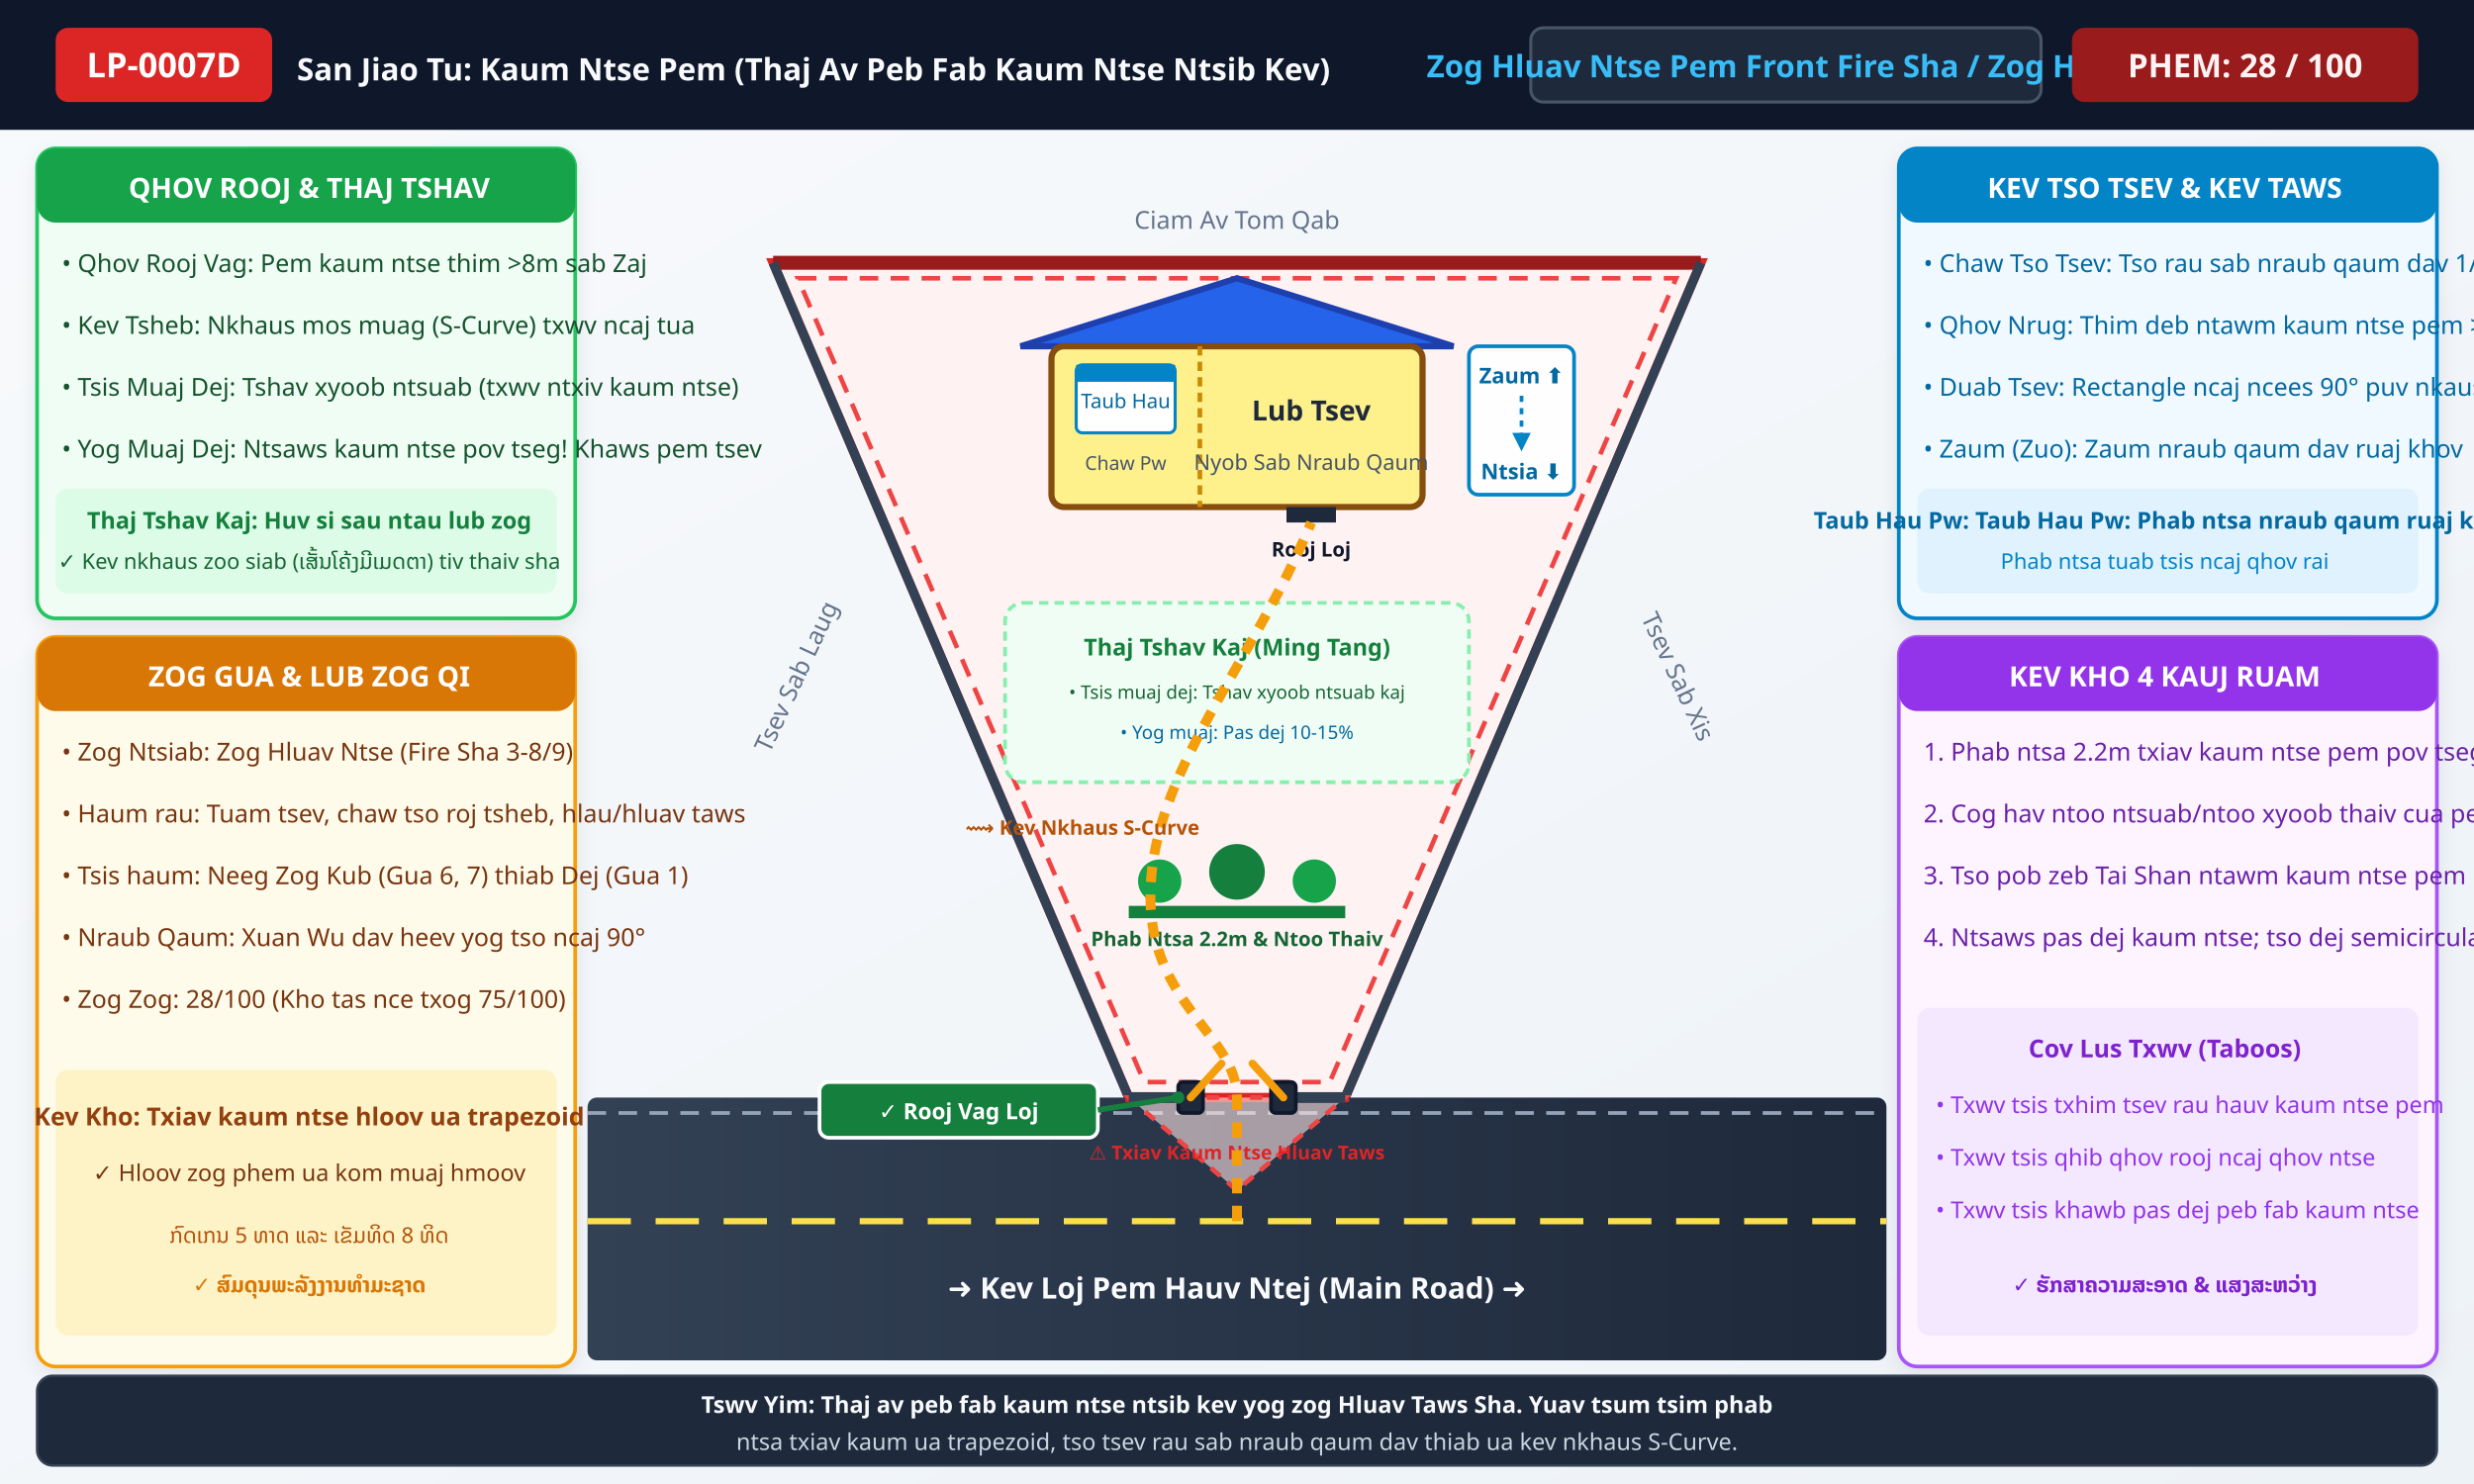
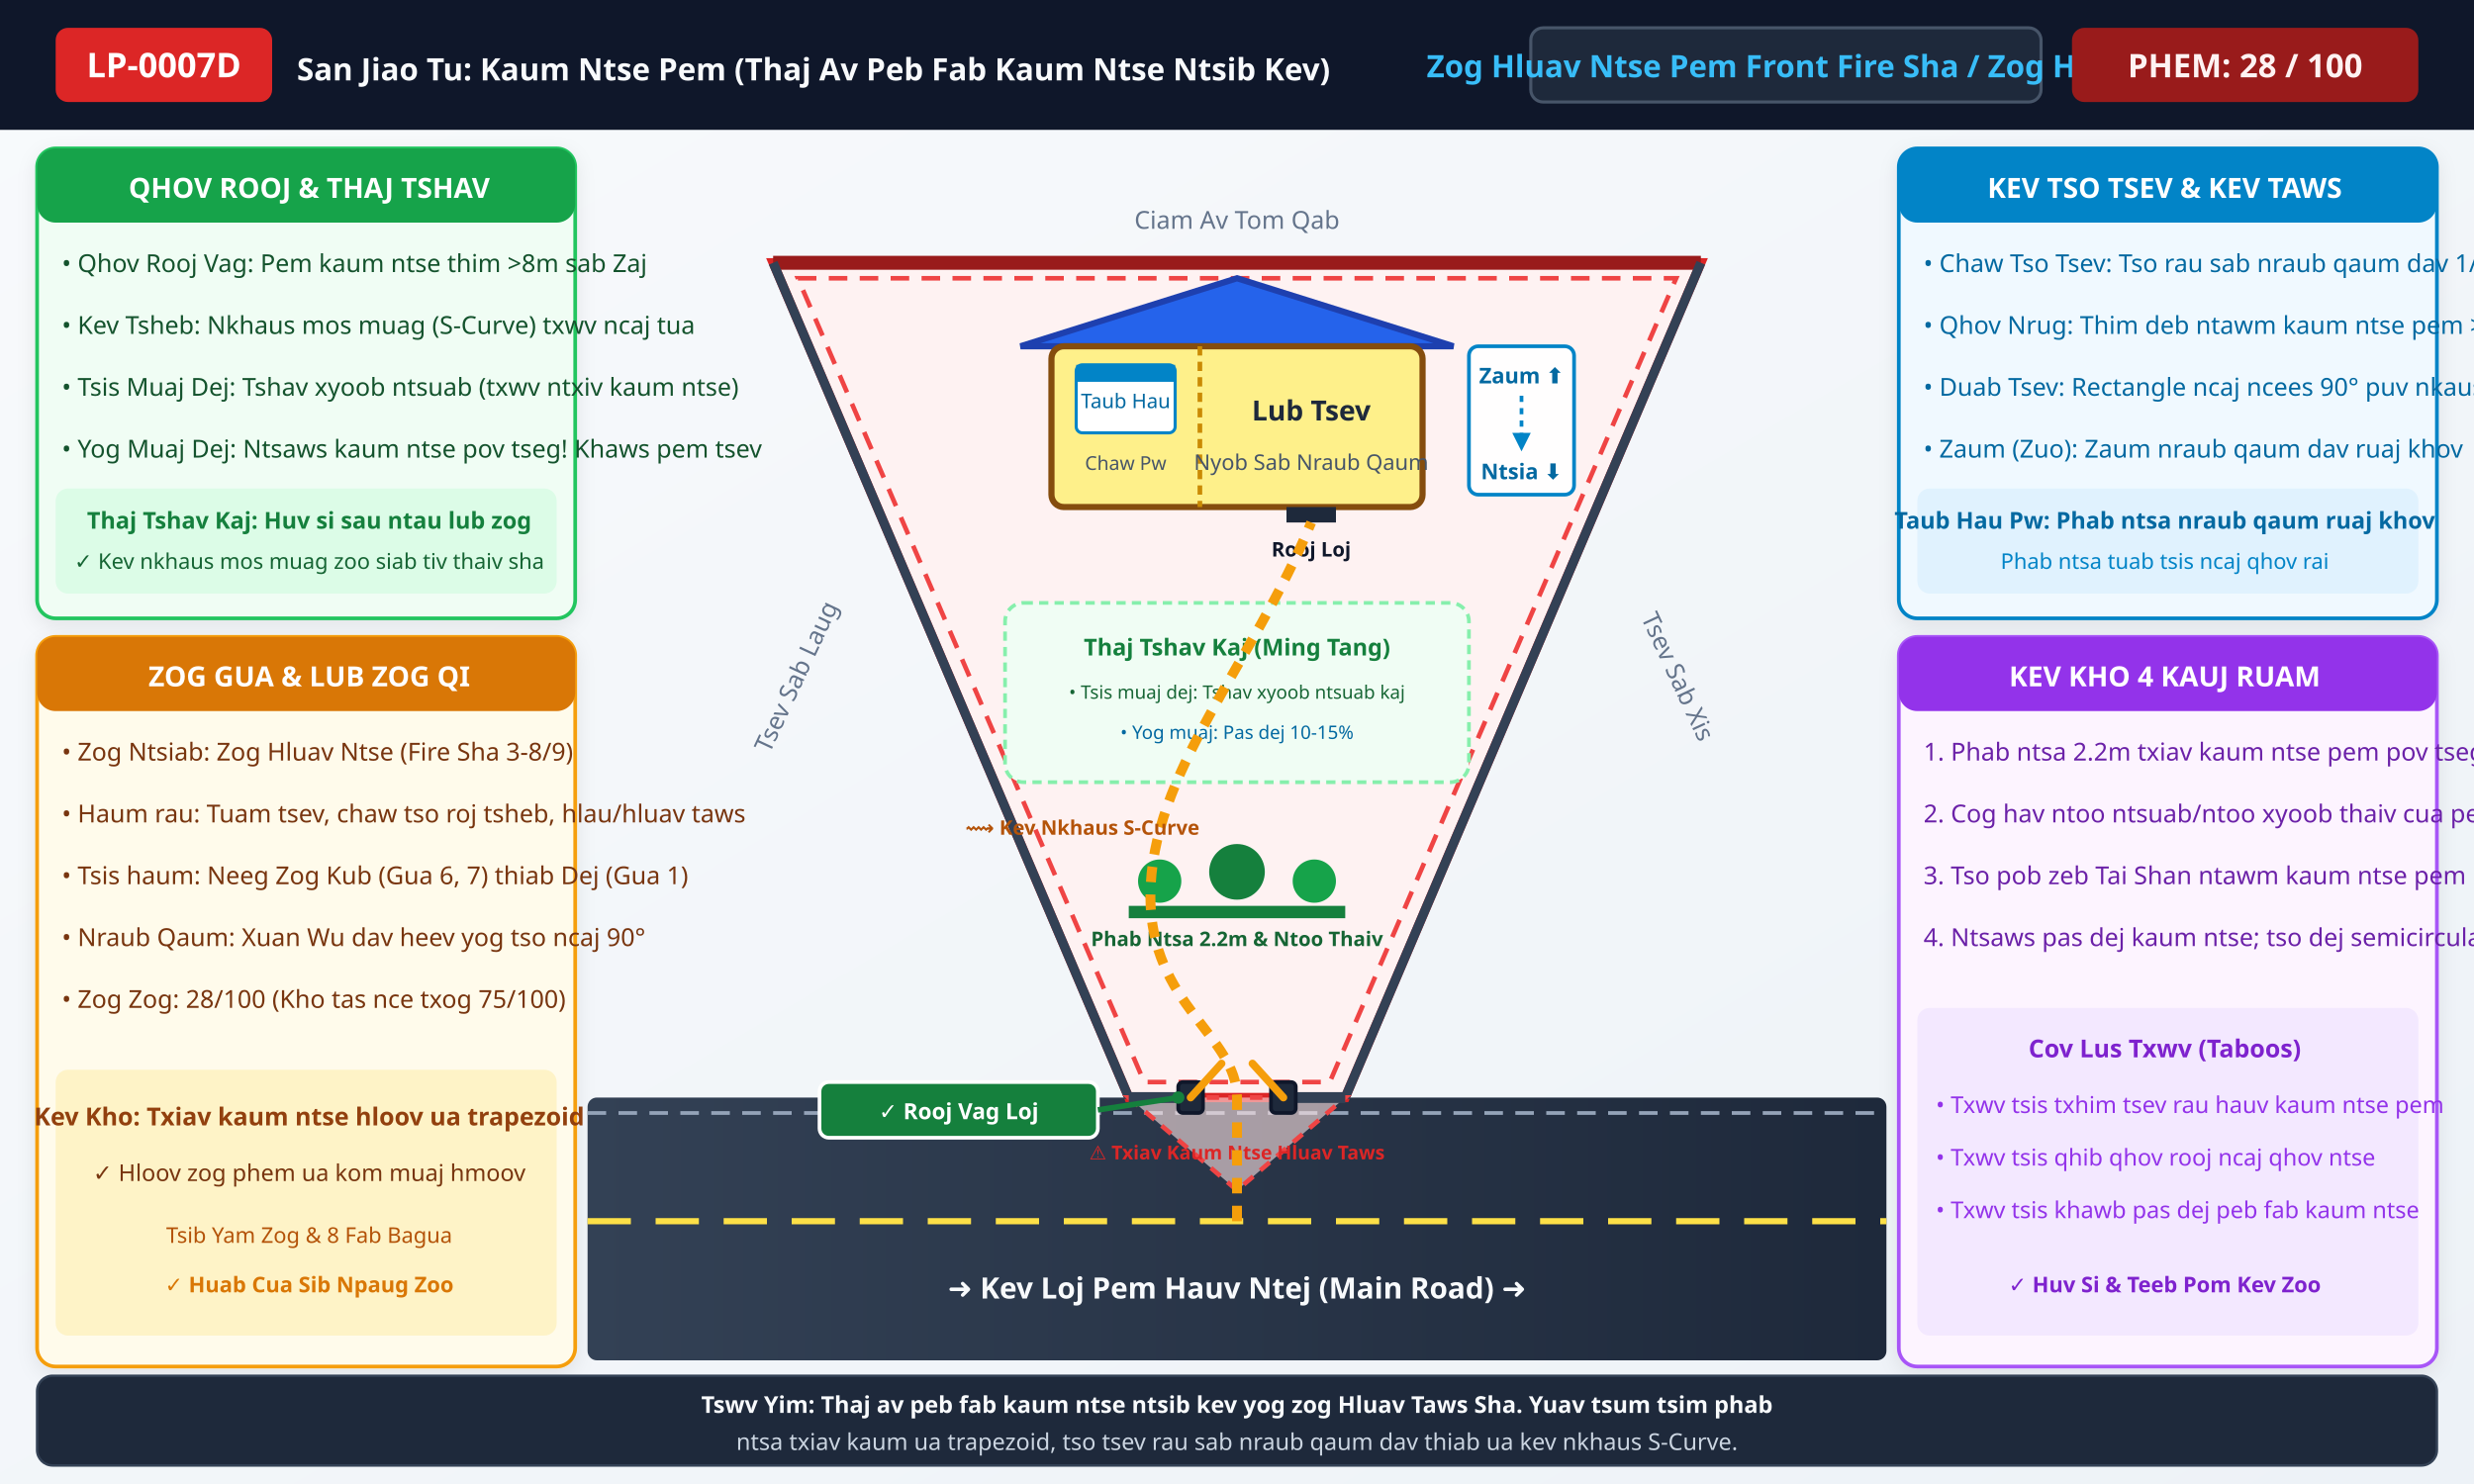
<svg xmlns="http://www.w3.org/2000/svg" viewBox="0 0 800 480" width="800" height="480">
  <defs>
    <linearGradient id="bgGrad" x1="0%" y1="0%" x2="100%" y2="100%">
      <stop offset="0%" stop-color="#F8FAFC" />
      <stop offset="100%" stop-color="#EDF2F7" />
    </linearGradient>
    <linearGradient id="roadGrad" x1="0%" y1="0%" x2="100%" y2="0%">
      <stop offset="0%" stop-color="#334155" />
      <stop offset="100%" stop-color="#1E293B" />
    </linearGradient>
    <filter id="shadow" x="-5%" y="-5%" width="110%" height="110%">
      <feDropShadow dx="0" dy="2" stdDeviation="3" flood-opacity="0.08" />
    </filter>
  </defs>
  <rect width="800" height="480" fill="url(#bgGrad)" />
  <rect x="0" y="0" width="800" height="42" fill="#0F172A" />
  <rect x="18" y="9" width="70" height="24" rx="4" fill="#DC2626" />
  <text x="53" y="25" font-family="'Segoe UI', sans-serif" font-weight="bold" font-size="11" fill="#FFFFFF" text-anchor="middle">LP-0007D</text>
  <text x="96" y="26" font-family="'Noto Sans Lao', 'Segoe UI', sans-serif" font-weight="bold" font-size="10" fill="#F8FAFC">San Jiao Tu: Kaum Ntse Pem (Thaj Av Peb Fab Kaum Ntse Ntsib Kev)</text>
  <rect x="495" y="9" width="165" height="24" rx="4" fill="#1E293B" stroke="#475569" stroke-width="1" />
  <text x="577" y="25" font-family="'Noto Sans Lao', 'Segoe UI', sans-serif" font-weight="bold" font-size="10" fill="#38BDF8" text-anchor="middle">Zog Hluav Ntse Pem Front Fire Sha / Zog Hluav</text>
  <rect x="670" y="9" width="112" height="24" rx="4" fill="#991B1B" />
  <text x="726" y="25" font-family="'Noto Sans Lao', 'Segoe UI', sans-serif" font-weight="bold" font-size="10.5" fill="#FEF2F2" text-anchor="middle">PHEM: 28 / 100</text>
  <rect x="12" y="48" width="174" height="152" rx="6" fill="#F0FDF4" stroke="#22C55E" stroke-width="1.2" filter="url(#shadow)" />
  <rect x="12" y="48" width="174" height="24" rx="6" fill="#16A34A" />
  <text x="100" y="64" font-family="'Noto Sans Lao', 'Segoe UI', sans-serif" font-weight="bold" font-size="9" fill="#FFFFFF" text-anchor="middle">QHOV ROOJ &amp; THAJ TSHAV</text>
  <text x="20" y="88" font-family="'Noto Sans Lao', 'Segoe UI', sans-serif" font-size="8" fill="#14532D">• Qhov Rooj Vag: Pem kaum ntse thim &gt;8m sab Zaj</text>
  <text x="20" y="108" font-family="'Noto Sans Lao', 'Segoe UI', sans-serif" font-size="8" fill="#14532D">• Kev Tsheb: Nkhaus mos muag (S-Curve) txwv ncaj tua</text>
  <text x="20" y="128" font-family="'Noto Sans Lao', 'Segoe UI', sans-serif" font-size="8" fill="#14532D">• Tsis Muaj Dej: Tshav xyoob ntsuab (txwv ntxiv kaum ntse)</text>
  <text x="20" y="148" font-family="'Noto Sans Lao', 'Segoe UI', sans-serif" font-size="8" fill="#14532D">• Yog Muaj Dej: Ntsaws kaum ntse pov tseg! Khaws pem tsev</text>
  <rect x="18" y="158" width="162" height="34" rx="4" fill="#DCFCE7" />
  <text x="100" y="171" font-family="'Noto Sans Lao', 'Segoe UI', sans-serif" font-weight="bold" font-size="7.5" fill="#15803D" text-anchor="middle">Thaj Tshav Kaj: Huv si sau ntau lub zog</text>
-   <text x="100" y="184" font-family="'Noto Sans Lao', 'Segoe UI', sans-serif" font-size="7" fill="#166534" text-anchor="middle">✓ Kev nkhaus zoo siab (ເສັ້ນໂຄ້ງມີເມດຕາ) tiv thaiv sha</text>
+   <text x="100" y="184" font-family="'Noto Sans Lao', 'Segoe UI', sans-serif" font-size="7" fill="#166534" text-anchor="middle">✓ Kev nkhaus mos muag zoo siab tiv thaiv sha</text>
  <rect x="12" y="206" width="174" height="236" rx="6" fill="#FFFBEB" stroke="#F59E0B" stroke-width="1.2" filter="url(#shadow)" />
  <rect x="12" y="206" width="174" height="24" rx="6" fill="#D97706" />
  <text x="100" y="222" font-family="'Noto Sans Lao', 'Segoe UI', sans-serif" font-weight="bold" font-size="9" fill="#FFFFFF" text-anchor="middle">ZOG GUA &amp; LUB ZOG QI</text>
  <text x="20" y="246" font-family="'Noto Sans Lao', 'Segoe UI', sans-serif" font-size="8" fill="#78350F">• Zog Ntsiab: Zog Hluav Ntse (Fire Sha 3-8/9)</text>
  <text x="20" y="266" font-family="'Noto Sans Lao', 'Segoe UI', sans-serif" font-size="8" fill="#78350F">• Haum rau: Tuam tsev, chaw tso roj tsheb, hlau/hluav taws</text>
  <text x="20" y="286" font-family="'Noto Sans Lao', 'Segoe UI', sans-serif" font-size="8" fill="#78350F">• Tsis haum: Neeg Zog Kub (Gua 6, 7) thiab Dej (Gua 1)</text>
  <text x="20" y="306" font-family="'Noto Sans Lao', 'Segoe UI', sans-serif" font-size="8" fill="#78350F">• Nraub Qaum: Xuan Wu dav heev yog tso ncaj 90°</text>
  <text x="20" y="326" font-family="'Noto Sans Lao', 'Segoe UI', sans-serif" font-size="8" fill="#78350F">• Zog Zog: 28/100 (Kho tas nce txog 75/100)</text>
  <rect x="18" y="346" width="162" height="86" rx="4" fill="#FEF3C7" />
  <text x="100" y="364" font-family="'Noto Sans Lao', 'Segoe UI', sans-serif" font-weight="bold" font-size="8" fill="#92400E" text-anchor="middle">Kev Kho: Txiav kaum ntse hloov ua trapezoid</text>
  <text x="100" y="382" font-family="'Noto Sans Lao', 'Segoe UI', sans-serif" font-size="7.5" fill="#78350F" text-anchor="middle">✓ Hloov zog phem ua kom muaj hmoov</text>
-   <text x="100" y="402" font-family="'Noto Sans Lao', 'Segoe UI', sans-serif" font-size="7" fill="#B45309" text-anchor="middle">ກົດເກນ 5 ທາດ ແລະ ເຂັມທິດ 8 ທິດ</text>
-   <text x="100" y="418" font-family="'Noto Sans Lao', 'Segoe UI', sans-serif" font-weight="bold" font-size="7" fill="#D97706" text-anchor="middle">✓ ສົມດຸນພະລັງງານທຳມະຊາດ</text>
+   <text x="100" y="402" font-family="'Noto Sans Lao', 'Segoe UI', sans-serif" font-size="7" fill="#B45309" text-anchor="middle">Tsib Yam Zog &amp; 8 Fab Bagua</text>
+   <text x="100" y="418" font-family="'Noto Sans Lao', 'Segoe UI', sans-serif" font-weight="bold" font-size="7" fill="#D97706" text-anchor="middle">✓ Huab Cua Sib Npaug Zoo</text>
  <rect x="614" y="48" width="174" height="152" rx="6" fill="#F0F9FF" stroke="#0284C7" stroke-width="1.2" filter="url(#shadow)" />
  <rect x="614" y="48" width="174" height="24" rx="6" fill="#0284C7" />
  <text x="700" y="64" font-family="'Noto Sans Lao', 'Segoe UI', sans-serif" font-weight="bold" font-size="9" fill="#FFFFFF" text-anchor="middle">KEV TSO TSEV &amp; KEV TAWS</text>
  <text x="622" y="88" font-family="'Noto Sans Lao', 'Segoe UI', sans-serif" font-size="8" fill="#0369A1">• Chaw Tso Tsev: Tso rau sab nraub qaum dav 1/3</text>
  <text x="622" y="108" font-family="'Noto Sans Lao', 'Segoe UI', sans-serif" font-size="8" fill="#0369A1">• Qhov Nrug: Thim deb ntawm kaum ntse pem &gt;15-20m</text>
  <text x="622" y="128" font-family="'Noto Sans Lao', 'Segoe UI', sans-serif" font-size="8" fill="#0369A1">• Duab Tsev: Rectangle ncaj ncees 90° puv nkaus</text>
  <text x="622" y="148" font-family="'Noto Sans Lao', 'Segoe UI', sans-serif" font-size="8" fill="#0369A1">• Zaum (Zuo): Zaum nraub qaum dav ruaj khov</text>
  <rect x="620" y="158" width="162" height="34" rx="4" fill="#E0F2FE" />
-   <text x="700" y="171" font-family="'Noto Sans Lao', 'Segoe UI', sans-serif" font-weight="bold" font-size="7.5" fill="#0369A1" text-anchor="middle">Taub Hau Pw: Taub Hau Pw: Phab ntsa nraub qaum ruaj khov</text>
+   <text x="700" y="171" font-family="'Noto Sans Lao', 'Segoe UI', sans-serif" font-weight="bold" font-size="7.5" fill="#0369A1" text-anchor="middle">Taub Hau Pw: Phab ntsa nraub qaum ruaj khov</text>
  <text x="700" y="184" font-family="'Noto Sans Lao', 'Segoe UI', sans-serif" font-size="7" fill="#0284C7" text-anchor="middle">Phab ntsa tuab tsis ncaj qhov rai</text>
  <rect x="614" y="206" width="174" height="236" rx="6" fill="#FDF4FF" stroke="#A855F7" stroke-width="1.2" filter="url(#shadow)" />
  <rect x="614" y="206" width="174" height="24" rx="6" fill="#9333EA" />
  <text x="700" y="222" font-family="'Noto Sans Lao', 'Segoe UI', sans-serif" font-weight="bold" font-size="9" fill="#FFFFFF" text-anchor="middle">KEV KHO 4 KAUJ RUAM</text>
  <text x="622" y="246" font-family="'Noto Sans Lao', 'Segoe UI', sans-serif" font-size="8" fill="#6B21A8">1. Phab ntsa 2.2m txiav kaum ntse pem pov tseg</text>
  <text x="622" y="266" font-family="'Noto Sans Lao', 'Segoe UI', sans-serif" font-size="8" fill="#6B21A8">2. Cog hav ntoo ntsuab/ntoo xyoob thaiv cua pem</text>
  <text x="622" y="286" font-family="'Noto Sans Lao', 'Segoe UI', sans-serif" font-size="8" fill="#6B21A8">3. Tso pob zeb Tai Shan ntawm kaum ntse pem</text>
  <text x="622" y="306" font-family="'Noto Sans Lao', 'Segoe UI', sans-serif" font-size="8" fill="#6B21A8">4. Ntsaws pas dej kaum ntse; tso dej semicircular pem tsev</text>
  <rect x="620" y="326" width="162" height="106" rx="4" fill="#F3E8FF" />
  <text x="700" y="342" font-family="'Noto Sans Lao', 'Segoe UI', sans-serif" font-weight="bold" font-size="8" fill="#7E22CE" text-anchor="middle">Cov Lus Txwv (Taboos)</text>
  <text x="626" y="360" font-family="'Noto Sans Lao', 'Segoe UI', sans-serif" font-size="7.5" fill="#9333EA">• Txwv tsis txhim tsev rau hauv kaum ntse pem</text>
  <text x="626" y="377" font-family="'Noto Sans Lao', 'Segoe UI', sans-serif" font-size="7.5" fill="#9333EA">• Txwv tsis qhib qhov rooj ncaj qhov ntse</text>
  <text x="626" y="394" font-family="'Noto Sans Lao', 'Segoe UI', sans-serif" font-size="7.5" fill="#9333EA">• Txwv tsis khawb pas dej peb fab kaum ntse</text>
-   <text x="700" y="418" font-family="'Noto Sans Lao', 'Segoe UI', sans-serif" font-weight="bold" font-size="7" fill="#7E22CE" text-anchor="middle">✓ ຮັກສາຄວາມສະອາດ &amp; ແສງສະຫວ່າງ</text>
+   <text x="700" y="418" font-family="'Noto Sans Lao', 'Segoe UI', sans-serif" font-weight="bold" font-size="7" fill="#7E22CE" text-anchor="middle">✓ Huv Si &amp; Teeb Pom Kev Zoo</text>
  <rect x="190" y="355" width="420" height="85" fill="url(#roadGrad)" rx="3" />
  <line x1="190" y1="395" x2="610" y2="395" stroke="#FDE047" stroke-width="2" stroke-dasharray="14,8" />
  <line x1="190" y1="360" x2="610" y2="360" stroke="#94A3B8" stroke-width="1.2" stroke-dasharray="6,4" />
  <text x="400" y="420" font-family="'Noto Sans Lao', 'Segoe UI', sans-serif" font-weight="bold" font-size="9.5" fill="#F8FAFC" text-anchor="middle">➜ Kev Loj Pem Hauv Ntej (Main Road) ➜</text>
  <g>
    <text x="400" y="74" font-family="'Noto Sans Lao', 'Segoe UI', sans-serif" font-size="8" fill="#64748B" text-anchor="middle">Ciam Av Tom Qab</text>
    <text x="260" y="220" font-family="'Noto Sans Lao', 'Segoe UI', sans-serif" font-size="8" fill="#64748B" text-anchor="middle" transform="rotate(-65 260 220)">Tsev Sab Laug</text>
    <text x="540" y="220" font-family="'Noto Sans Lao', 'Segoe UI', sans-serif" font-size="8" fill="#64748B" text-anchor="middle" transform="rotate(65 540 220)">Tsev Sab Xis</text>
    <polygon points="250,85 550,85 435,355 365,355" fill="#FEF2F2" stroke="#DC2626" stroke-width="3" />
    <polygon points="258,90 542,90 430,350 370,350" fill="none" stroke="#EF4444" stroke-width="1.5" stroke-dasharray="6,4" />
    <line x1="250" y1="85" x2="550" y2="85" stroke="#991B1B" stroke-width="4.5" />
    <line x1="250" y1="85" x2="365" y2="355" stroke="#334155" stroke-width="3" />
    <line x1="550" y1="85" x2="435" y2="355" stroke="#334155" stroke-width="3" />
    <polygon points="365,355 400,385 435,355" fill="#FEE2E2" fill-opacity="0.6" stroke="#EF4444" stroke-width="1.5" stroke-dasharray="4,3" />
    <text x="400" y="375" font-family="'Noto Sans Lao', 'Segoe UI', sans-serif" font-weight="bold" font-size="6.2" fill="#DC2626" text-anchor="middle">⚠️ Txiav Kaum Ntse Hluav Taws</text>
    <polygon points="330,112 400,90 470,112" fill="#2563EB" stroke="#1E40AF" stroke-width="2" />
    <rect x="340" y="112" width="120" height="52" fill="#FEF08A" stroke="#854D0E" stroke-width="2" rx="4" />
    <line x1="388" y1="112" x2="388" y2="164" stroke="#CA8A04" stroke-width="1.5" stroke-dasharray="3,2" />
    <rect x="348" y="118" width="32" height="22" rx="2" fill="#FFFFFF" stroke="#0284C7" stroke-width="1" />
    <rect x="348" y="118" width="32" height="5.5" fill="#0284C7" />
    <text x="364" y="132" font-family="'Noto Sans Lao', 'Segoe UI', sans-serif" font-size="6.5" fill="#0369A1" text-anchor="middle">Taub Hau</text>
    <text x="364" y="152" font-family="'Noto Sans Lao', 'Segoe UI', sans-serif" font-size="6.2" fill="#475569" text-anchor="middle">Chaw Pw</text>
    <text x="424" y="136" font-family="'Noto Sans Lao', 'Segoe UI', sans-serif" font-weight="bold" font-size="9" fill="#1E293B" text-anchor="middle">Lub Tsev</text>
    <text x="424" y="152" font-family="'Noto Sans Lao', 'Segoe UI', sans-serif" font-size="7" fill="#475569" text-anchor="middle">Nyob Sab Nraub Qaum</text>
    <rect x="416" y="164" width="16" height="5" fill="#1E293B" />
    <text x="424" y="180" font-family="'Noto Sans Lao', 'Segoe UI', sans-serif" font-weight="bold" font-size="6.5" fill="#0F172A" text-anchor="middle">Rooj Loj</text>
    <g transform="translate(475, 112)">
      <rect x="0" y="0" width="34" height="48" rx="3" fill="#FFFFFF" fill-opacity="0.92" stroke="#0284C7" stroke-width="1.2" />
      <text x="17" y="12" font-family="'Segoe UI', sans-serif" font-weight="bold" font-size="7" fill="#0369A1" text-anchor="middle">Zaum ⬆</text>
      <line x1="17" y1="16" x2="17" y2="32" stroke="#0284C7" stroke-width="1.2" stroke-dasharray="2,2" />
      <polygon points="17,34 14,28 20,28" fill="#0284C7" />
      <text x="17" y="43" font-family="'Segoe UI', sans-serif" font-weight="bold" font-size="7" fill="#0369A1" text-anchor="middle">Ntsia ⬇</text>
    </g>
    <rect x="325" y="195" width="150" height="58" rx="6" fill="#F0FDF4" stroke="#86EFAC" stroke-width="1.2" stroke-dasharray="3,2" />
    <text x="400" y="212" font-family="'Noto Sans Lao', 'Segoe UI', sans-serif" font-weight="bold" font-size="7.5" fill="#15803D" text-anchor="middle">Thaj Tshav Kaj (Ming Tang)</text>
    <text x="400" y="226" font-family="'Noto Sans Lao', 'Segoe UI', sans-serif" font-size="6" fill="#166534" text-anchor="middle">• Tsis muaj dej: Tshav xyoob ntsuab kaj</text>
    <text x="400" y="239" font-family="'Noto Sans Lao', 'Segoe UI', sans-serif" font-size="6" fill="#0369A1" text-anchor="middle">• Yog muaj: Pas dej 10-15%</text>
    <line x1="365" y1="295" x2="435" y2="295" stroke="#15803D" stroke-width="4" />
    <circle cx="375" cy="285" r="7" fill="#16A34A" />
    <circle cx="400" cy="282" r="9" fill="#15803D" />
    <circle cx="425" cy="285" r="7" fill="#16A34A" />
    <text x="400" y="306" font-family="'Noto Sans Lao', 'Segoe UI', sans-serif" font-weight="bold" font-size="6.5" fill="#166534" text-anchor="middle">Phab Ntsa 2.2m &amp; Ntoo Thaiv</text>
    <line x1="365" y1="355" x2="385" y2="355" stroke="#334155" stroke-width="3.5" />
    <line x1="415" y1="355" x2="435" y2="355" stroke="#334155" stroke-width="3.5" />
    <rect x="381" y="350" width="8" height="10" rx="1.5" fill="#1E293B" stroke="#0F172A" stroke-width="1.2" />
    <rect x="411" y="350" width="8" height="10" rx="1.5" fill="#1E293B" stroke="#0F172A" stroke-width="1.2" />
    <line x1="385" y1="355" x2="395" y2="344" stroke="#F59E0B" stroke-width="2.5" stroke-linecap="round" />
    <line x1="415" y1="355" x2="405" y2="344" stroke="#F59E0B" stroke-width="2.5" stroke-linecap="round" />
    <path d="M 400 395 L 400 355 C 400 335 372 325 372 290 C 372 250 405 215 424 169" fill="none" stroke="#F59E0B" stroke-width="3.2" stroke-dasharray="5,4" />
    <text x="350" y="270" font-family="'Noto Sans Lao', 'Segoe UI', sans-serif" font-weight="bold" font-size="6.5" fill="#B45309" text-anchor="middle">⟿ Kev Nkhaus S-Curve</text>
    <g transform="translate(265, 350)">
      <rect x="0" y="0" width="90" height="18" rx="3" fill="#15803D" stroke="#FFFFFF" stroke-width="1.2" />
      <text x="45" y="12" font-family="'Noto Sans Lao', 'Segoe UI', sans-serif" font-weight="bold" font-size="7.2" fill="#FFFFFF" text-anchor="middle">✓ Rooj Vag Loj</text>
      <line x1="90" y1="9" x2="116" y2="5" stroke="#15803D" stroke-width="1.8" />
      <circle cx="116" cy="5" r="2" fill="#15803D" />
    </g>
  </g>
  <rect x="12" y="445" width="776" height="29" rx="5" fill="#1E293B" stroke="#334155" stroke-width="0.8" />
  <text x="400" y="457" font-family="'Noto Sans Lao', 'Segoe UI', sans-serif" font-weight="bold" font-size="7.5" fill="#F8FAFC" text-anchor="middle">Tswv Yim: Thaj av peb fab kaum ntse ntsib kev yog zog Hluav Taws Sha. Yuav tsum tsim phab</text>
  <text x="400" y="469" font-family="'Noto Sans Lao', 'Segoe UI', sans-serif" font-size="7.5" fill="#CBD5E1" text-anchor="middle">ntsa txiav kaum ua trapezoid, tso tsev rau sab nraub qaum dav thiab ua kev nkhaus S-Curve.</text>
</svg>
